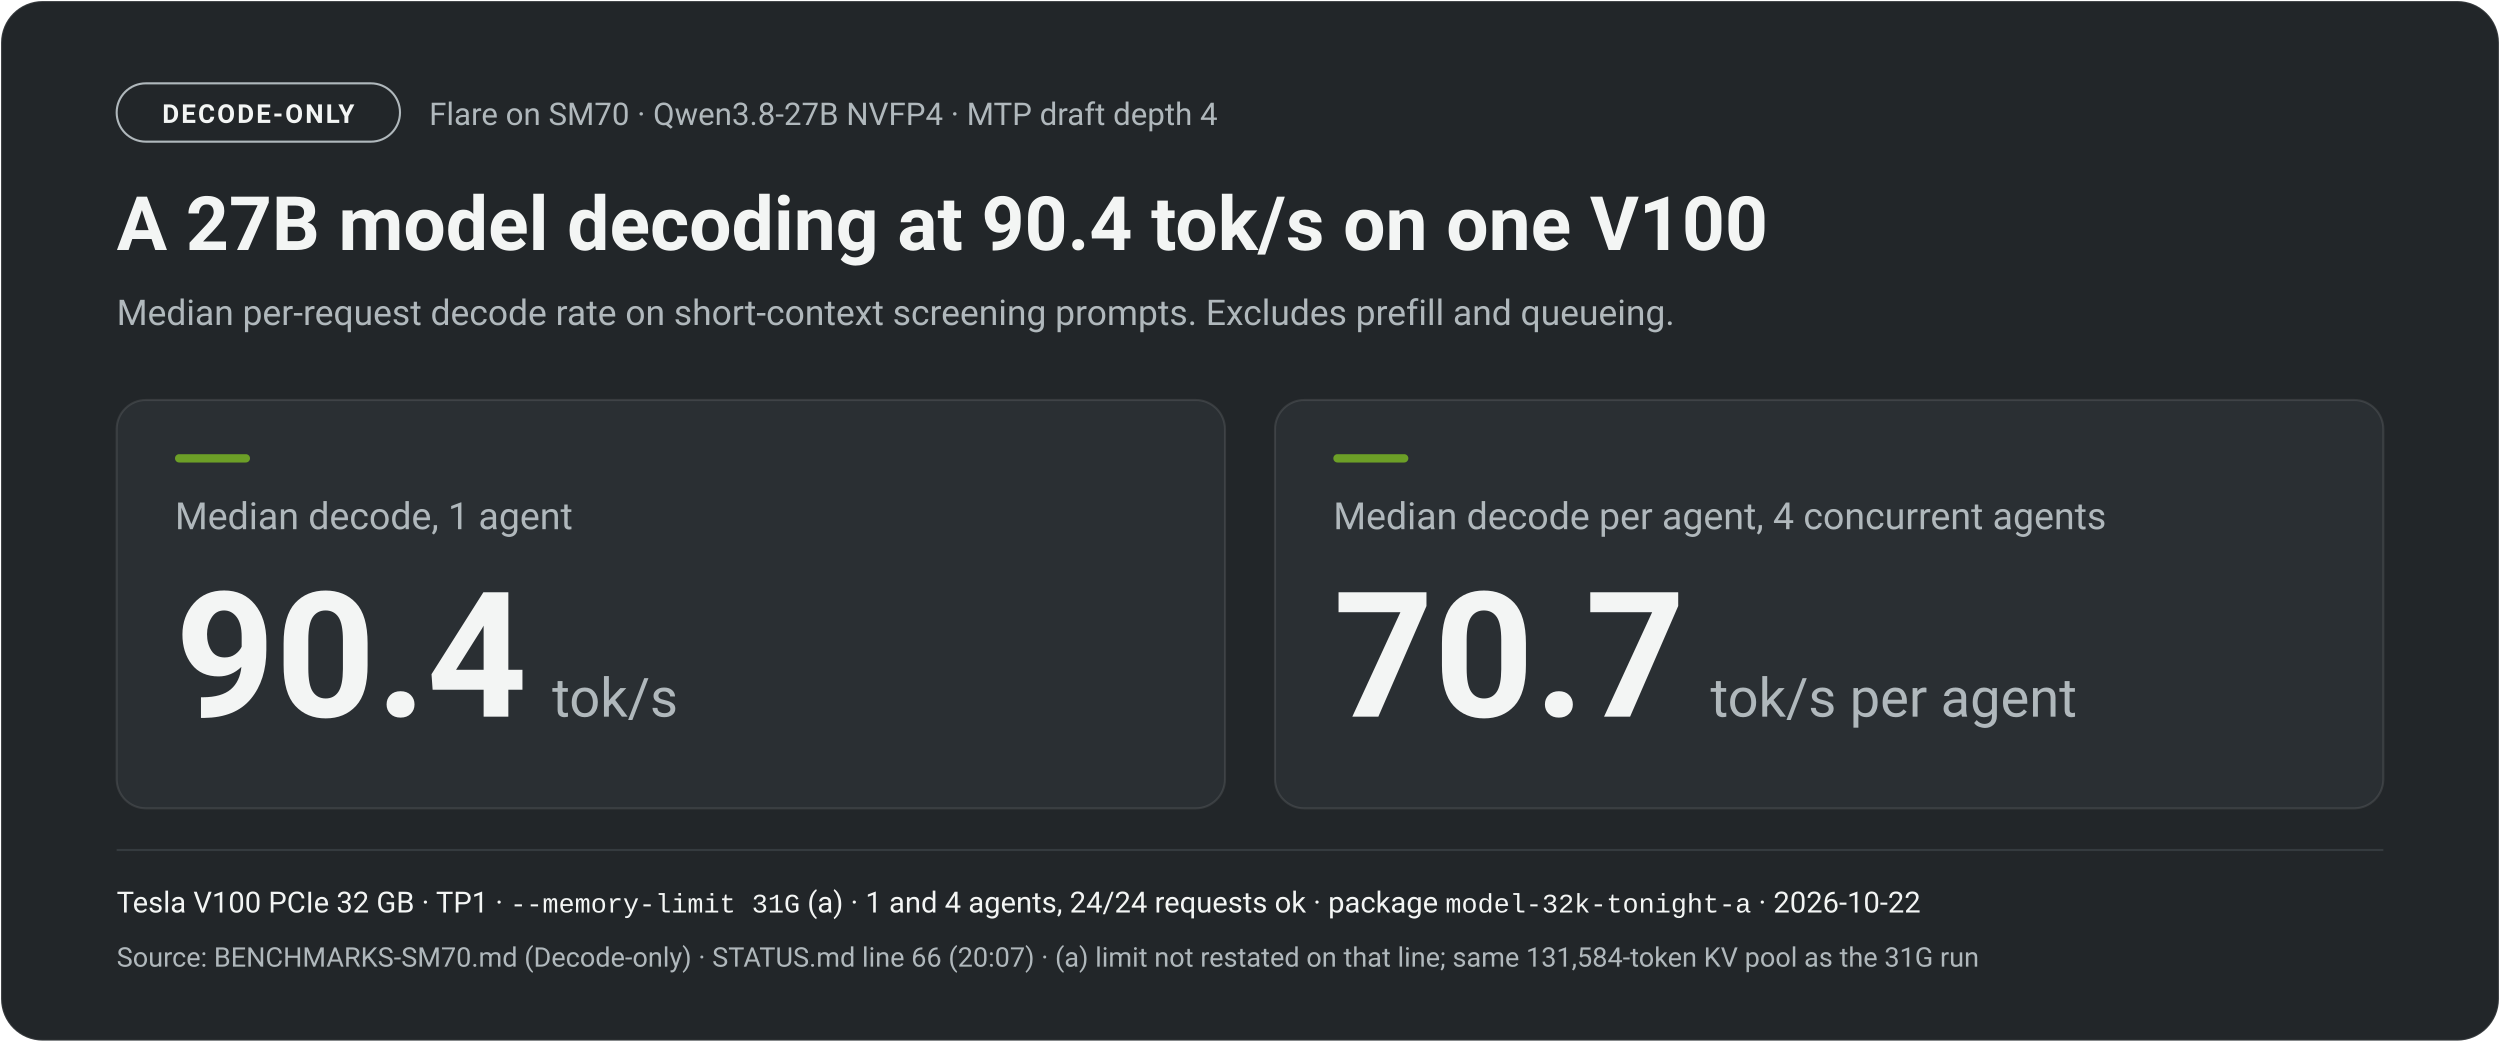
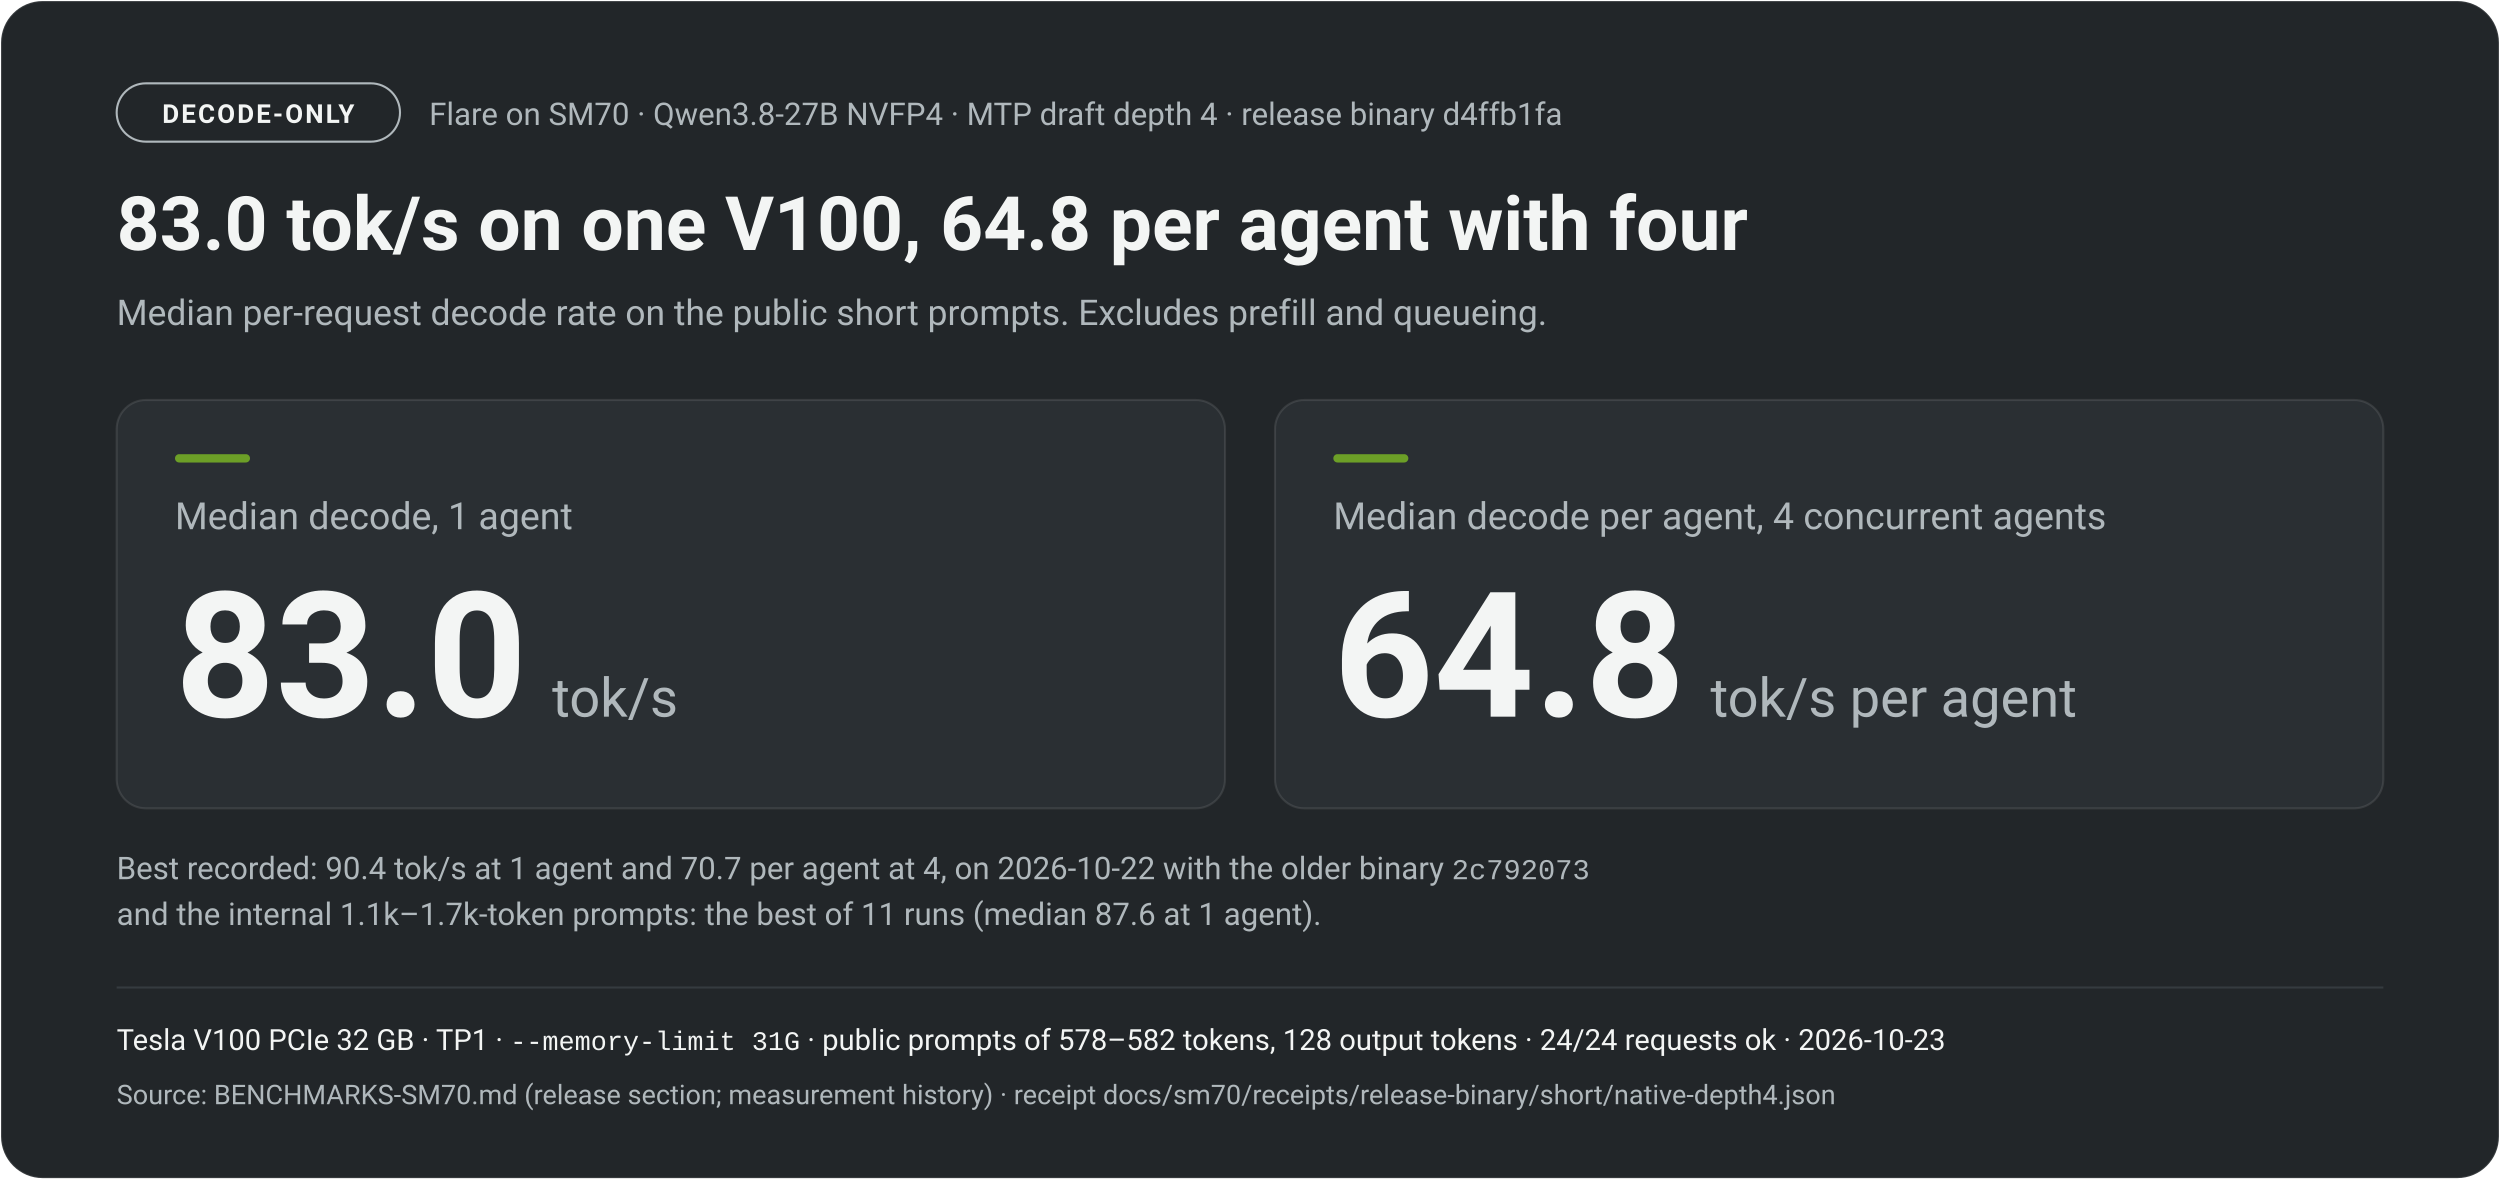
- <svg xmlns="http://www.w3.org/2000/svg" width="1200" height="500" viewBox="0 0 1200 500" role="img" aria-labelledby="title desc">
-   <rect x="0.5" y="0.5" width="1199" height="499" rx="20" fill="#222629" stroke="rgba(255,255,255,0.10)" stroke-width="1" />
+ <svg xmlns="http://www.w3.org/2000/svg" width="1200" height="566" viewBox="0 0 1200 566" role="img" aria-labelledby="title desc">
+   <rect x="0.5" y="0.5" width="1199" height="565" rx="20" fill="#222629" stroke="rgba(255,255,255,0.10)" stroke-width="1" />
  <rect x="56" y="40" width="136" height="28" rx="14" fill="none" stroke="#b0b8bc" stroke-width="1" />
  <text x="124.0" y="59" font-family="system-ui, -apple-system, 'Segoe UI', Roboto, 'Helvetica Neue', 'Noto Sans', Arial, sans-serif" font-size="12.5" font-weight="700" fill="#f3f5f4" text-anchor="middle" letter-spacing="0.08em">DECODE-ONLY</text>
-   <text x="206" y="60" font-family="system-ui, -apple-system, 'Segoe UI', Roboto, 'Helvetica Neue', 'Noto Sans', Arial, sans-serif" font-size="15" font-weight="400" fill="#b0b8bc" text-anchor="start">Flare on SM70 · Qwen3.8-27B NVFP4 · MTP draft depth 4</text>
-   <text x="56" y="120" font-family="system-ui, -apple-system, 'Segoe UI', Roboto, 'Helvetica Neue', 'Noto Sans', Arial, sans-serif" font-size="36" font-weight="650" fill="#f3f5f4" text-anchor="start">A 27B model decoding at 90.4 tok/s on one V100</text>
-   <text x="56" y="156" font-family="system-ui, -apple-system, 'Segoe UI', Roboto, 'Helvetica Neue', 'Noto Sans', Arial, sans-serif" font-size="17" font-weight="400" fill="#b0b8bc" text-anchor="start">Median per-request decode rate on short-context screening prompts. Excludes prefill and queueing.</text>
+   <text x="206" y="60" font-family="system-ui, -apple-system, 'Segoe UI', Roboto, 'Helvetica Neue', 'Noto Sans', Arial, sans-serif" font-size="15" font-weight="400" fill="#b0b8bc" text-anchor="start">Flare on SM70 · Qwen3.8-27B NVFP4 · MTP draft depth 4 · release binary d4ffb1fa</text>
+   <text x="56" y="120" font-family="system-ui, -apple-system, 'Segoe UI', Roboto, 'Helvetica Neue', 'Noto Sans', Arial, sans-serif" font-size="36" font-weight="650" fill="#f3f5f4" text-anchor="start">83.0 tok/s on one V100, 64.8 per agent with four</text>
+   <text x="56" y="156" font-family="system-ui, -apple-system, 'Segoe UI', Roboto, 'Helvetica Neue', 'Noto Sans', Arial, sans-serif" font-size="17" font-weight="400" fill="#b0b8bc" text-anchor="start">Median per-request decode rate on the public short prompts. Excludes prefill and queueing.</text>
  <g>
    <rect x="56" y="192" width="532.0" height="196" rx="14" fill="#2a2f33" stroke="rgba(255,255,255,0.10)" stroke-width="1" />
    <rect x="84" y="218" width="36" height="4" rx="2" fill="#6c9f27" />
    <text x="84" y="254" font-family="system-ui, -apple-system, 'Segoe UI', Roboto, 'Helvetica Neue', 'Noto Sans', Arial, sans-serif" font-size="18" font-weight="400" fill="#b0b8bc" text-anchor="start">Median decode, 1 agent</text>
-     <text x="84" y="344" font-family="system-ui, -apple-system, 'Segoe UI', Roboto, 'Helvetica Neue', 'Noto Sans', Arial, sans-serif" font-size="84" font-weight="650" fill="#f3f5f4" text-anchor="start">90.4<tspan font-size="26" font-weight="400" fill="#b0b8bc" dx="12">tok/s</tspan>
+     <text x="84" y="344" font-family="system-ui, -apple-system, 'Segoe UI', Roboto, 'Helvetica Neue', 'Noto Sans', Arial, sans-serif" font-size="84" font-weight="650" fill="#f3f5f4" text-anchor="start">83.0<tspan font-size="26" font-weight="400" fill="#b0b8bc" dx="12">tok/s</tspan>
    </text>
  </g>
  <g>
    <rect x="612.0" y="192" width="532.0" height="196" rx="14" fill="#2a2f33" stroke="rgba(255,255,255,0.10)" stroke-width="1" />
    <rect x="640.0" y="218" width="36" height="4" rx="2" fill="#6c9f27" />
    <text x="640.0" y="254" font-family="system-ui, -apple-system, 'Segoe UI', Roboto, 'Helvetica Neue', 'Noto Sans', Arial, sans-serif" font-size="18" font-weight="400" fill="#b0b8bc" text-anchor="start">Median decode per agent, 4 concurrent agents</text>
-     <text x="640.0" y="344" font-family="system-ui, -apple-system, 'Segoe UI', Roboto, 'Helvetica Neue', 'Noto Sans', Arial, sans-serif" font-size="84" font-weight="650" fill="#f3f5f4" text-anchor="start">70.7<tspan font-size="26" font-weight="400" fill="#b0b8bc" dx="12">tok/s per agent</tspan>
+     <text x="640.0" y="344" font-family="system-ui, -apple-system, 'Segoe UI', Roboto, 'Helvetica Neue', 'Noto Sans', Arial, sans-serif" font-size="84" font-weight="650" fill="#f3f5f4" text-anchor="start">64.8<tspan font-size="26" font-weight="400" fill="#b0b8bc" dx="12">tok/s per agent</tspan>
    </text>
  </g>
-   <line x1="56" y1="408" x2="1144" y2="408" stroke="#353b3f" stroke-width="1" />
-   <text x="56" y="438" font-family="system-ui, -apple-system, 'Segoe UI', Roboto, 'Helvetica Neue', 'Noto Sans', Arial, sans-serif" font-size="14" font-weight="400" fill="#f3f5f4" text-anchor="start">Tesla V100 PCIe 32 GB · TP1 · <tspan font-family="ui-monospace, SFMono-Regular, Menlo, Consolas, 'Liberation Mono', 'DejaVu Sans Mono', monospace" font-size="0.92em">--memory-limit 31G</tspan> (a) · 1 and 4 agents, 24/24 requests ok · package <tspan font-family="ui-monospace, SFMono-Regular, Menlo, Consolas, 'Liberation Mono', 'DejaVu Sans Mono', monospace" font-size="0.92em">model-32k-tonight-a</tspan> · 2026-10-22</text>
-   <text x="56" y="464" font-family="system-ui, -apple-system, 'Segoe UI', Roboto, 'Helvetica Neue', 'Noto Sans', Arial, sans-serif" font-size="13" font-weight="400" fill="#b0b8bc" text-anchor="start">Source: BENCHMARKS-SM70.md (Decode-only) · STATUS.md line 66 (20:07) · (a) limit not restated on that line; same 131,584-token KV pool as the 31G run</text>
+   <text x="56" y="422" font-family="system-ui, -apple-system, 'Segoe UI', Roboto, 'Helvetica Neue', 'Noto Sans', Arial, sans-serif" font-size="15" font-weight="400" fill="#b0b8bc" text-anchor="start">Best recorded: 90.4 tok/s at 1 agent and 70.7 per agent at 4, on 2026-10-22 with the older binary <tspan font-family="ui-monospace, SFMono-Regular, Menlo, Consolas, 'Liberation Mono', 'DejaVu Sans Mono', monospace" font-size="0.92em">2c792073</tspan>
+   </text>
+   <text x="56" y="444" font-family="system-ui, -apple-system, 'Segoe UI', Roboto, 'Helvetica Neue', 'Noto Sans', Arial, sans-serif" font-size="15" font-weight="400" fill="#b0b8bc" text-anchor="start">and the internal 1.1k–1.7k-token prompts: the best of 11 runs (median 87.6 at 1 agent).</text>
+   <line x1="56" y1="474" x2="1144" y2="474" stroke="#353b3f" stroke-width="1" />
+   <text x="56" y="504" font-family="system-ui, -apple-system, 'Segoe UI', Roboto, 'Helvetica Neue', 'Noto Sans', Arial, sans-serif" font-size="14" font-weight="400" fill="#f3f5f4" text-anchor="start">Tesla V100 PCIe 32 GB · TP1 · <tspan font-family="ui-monospace, SFMono-Regular, Menlo, Consolas, 'Liberation Mono', 'DejaVu Sans Mono', monospace" font-size="0.92em">--memory-limit 31G</tspan> · public prompts of 578–582 tokens, 128 output tokens · 24/24 requests ok · 2026-10-23</text>
+   <text x="56" y="530" font-family="system-ui, -apple-system, 'Segoe UI', Roboto, 'Helvetica Neue', 'Noto Sans', Arial, sans-serif" font-size="13" font-weight="400" fill="#b0b8bc" text-anchor="start">Source: BENCHMARKS-SM70.md (release section; measurement history) · receipt docs/sm70/receipts/release-binary/short/native-depth4.json</text>
</svg>
